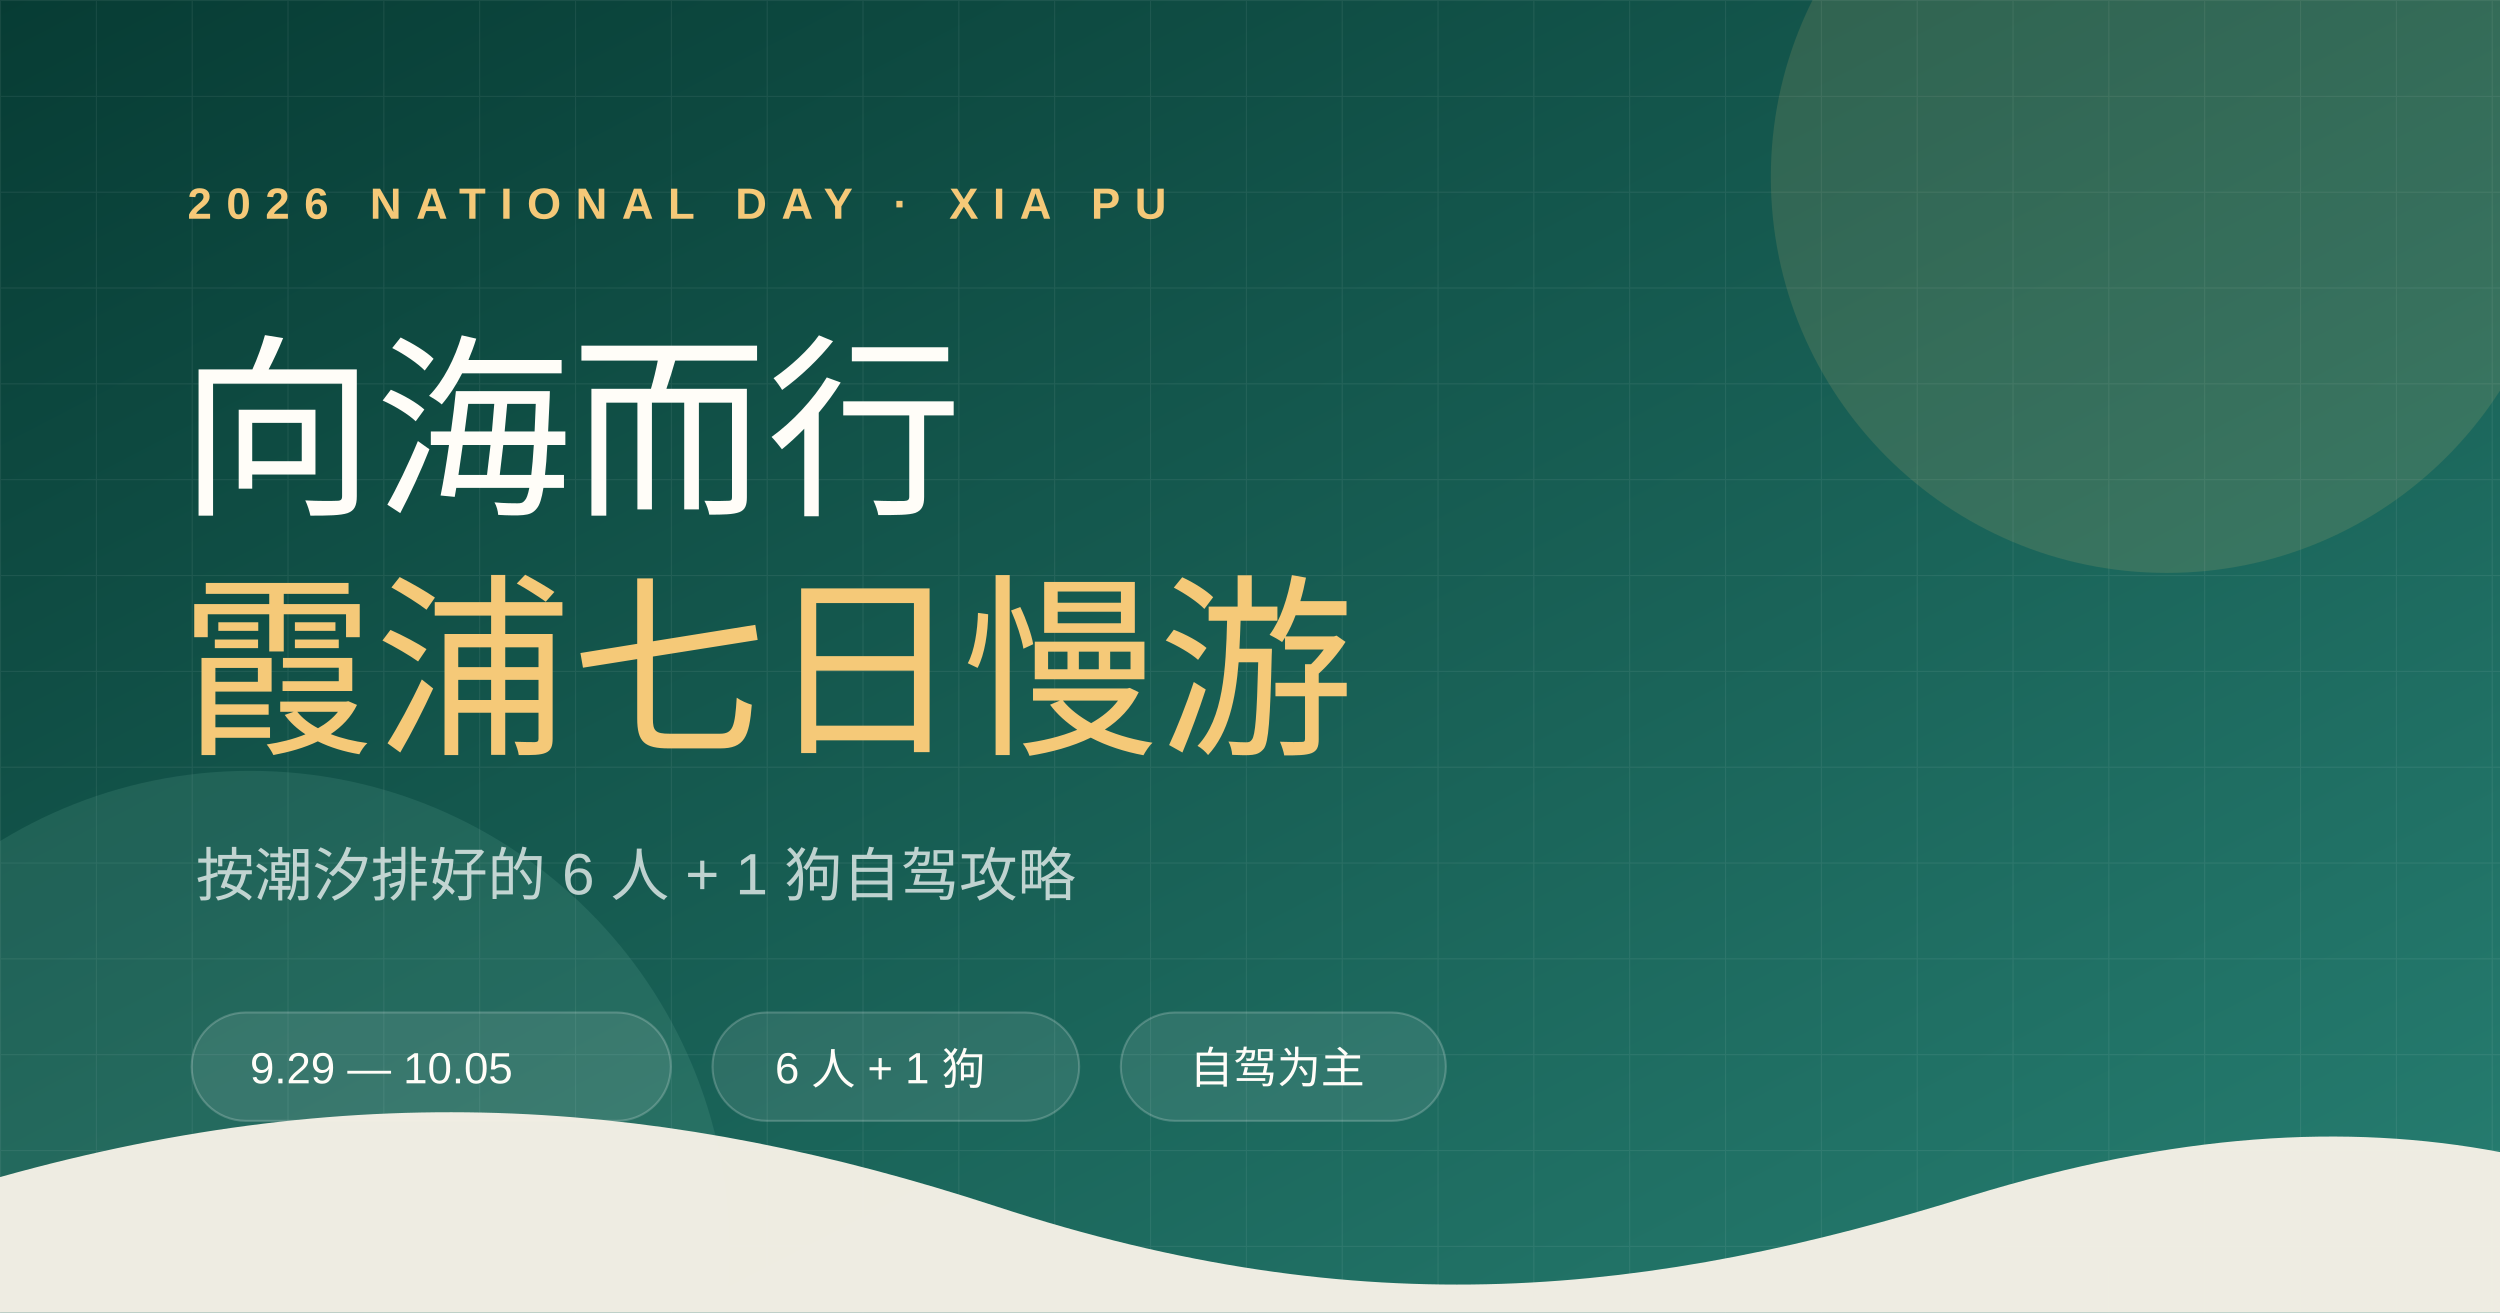
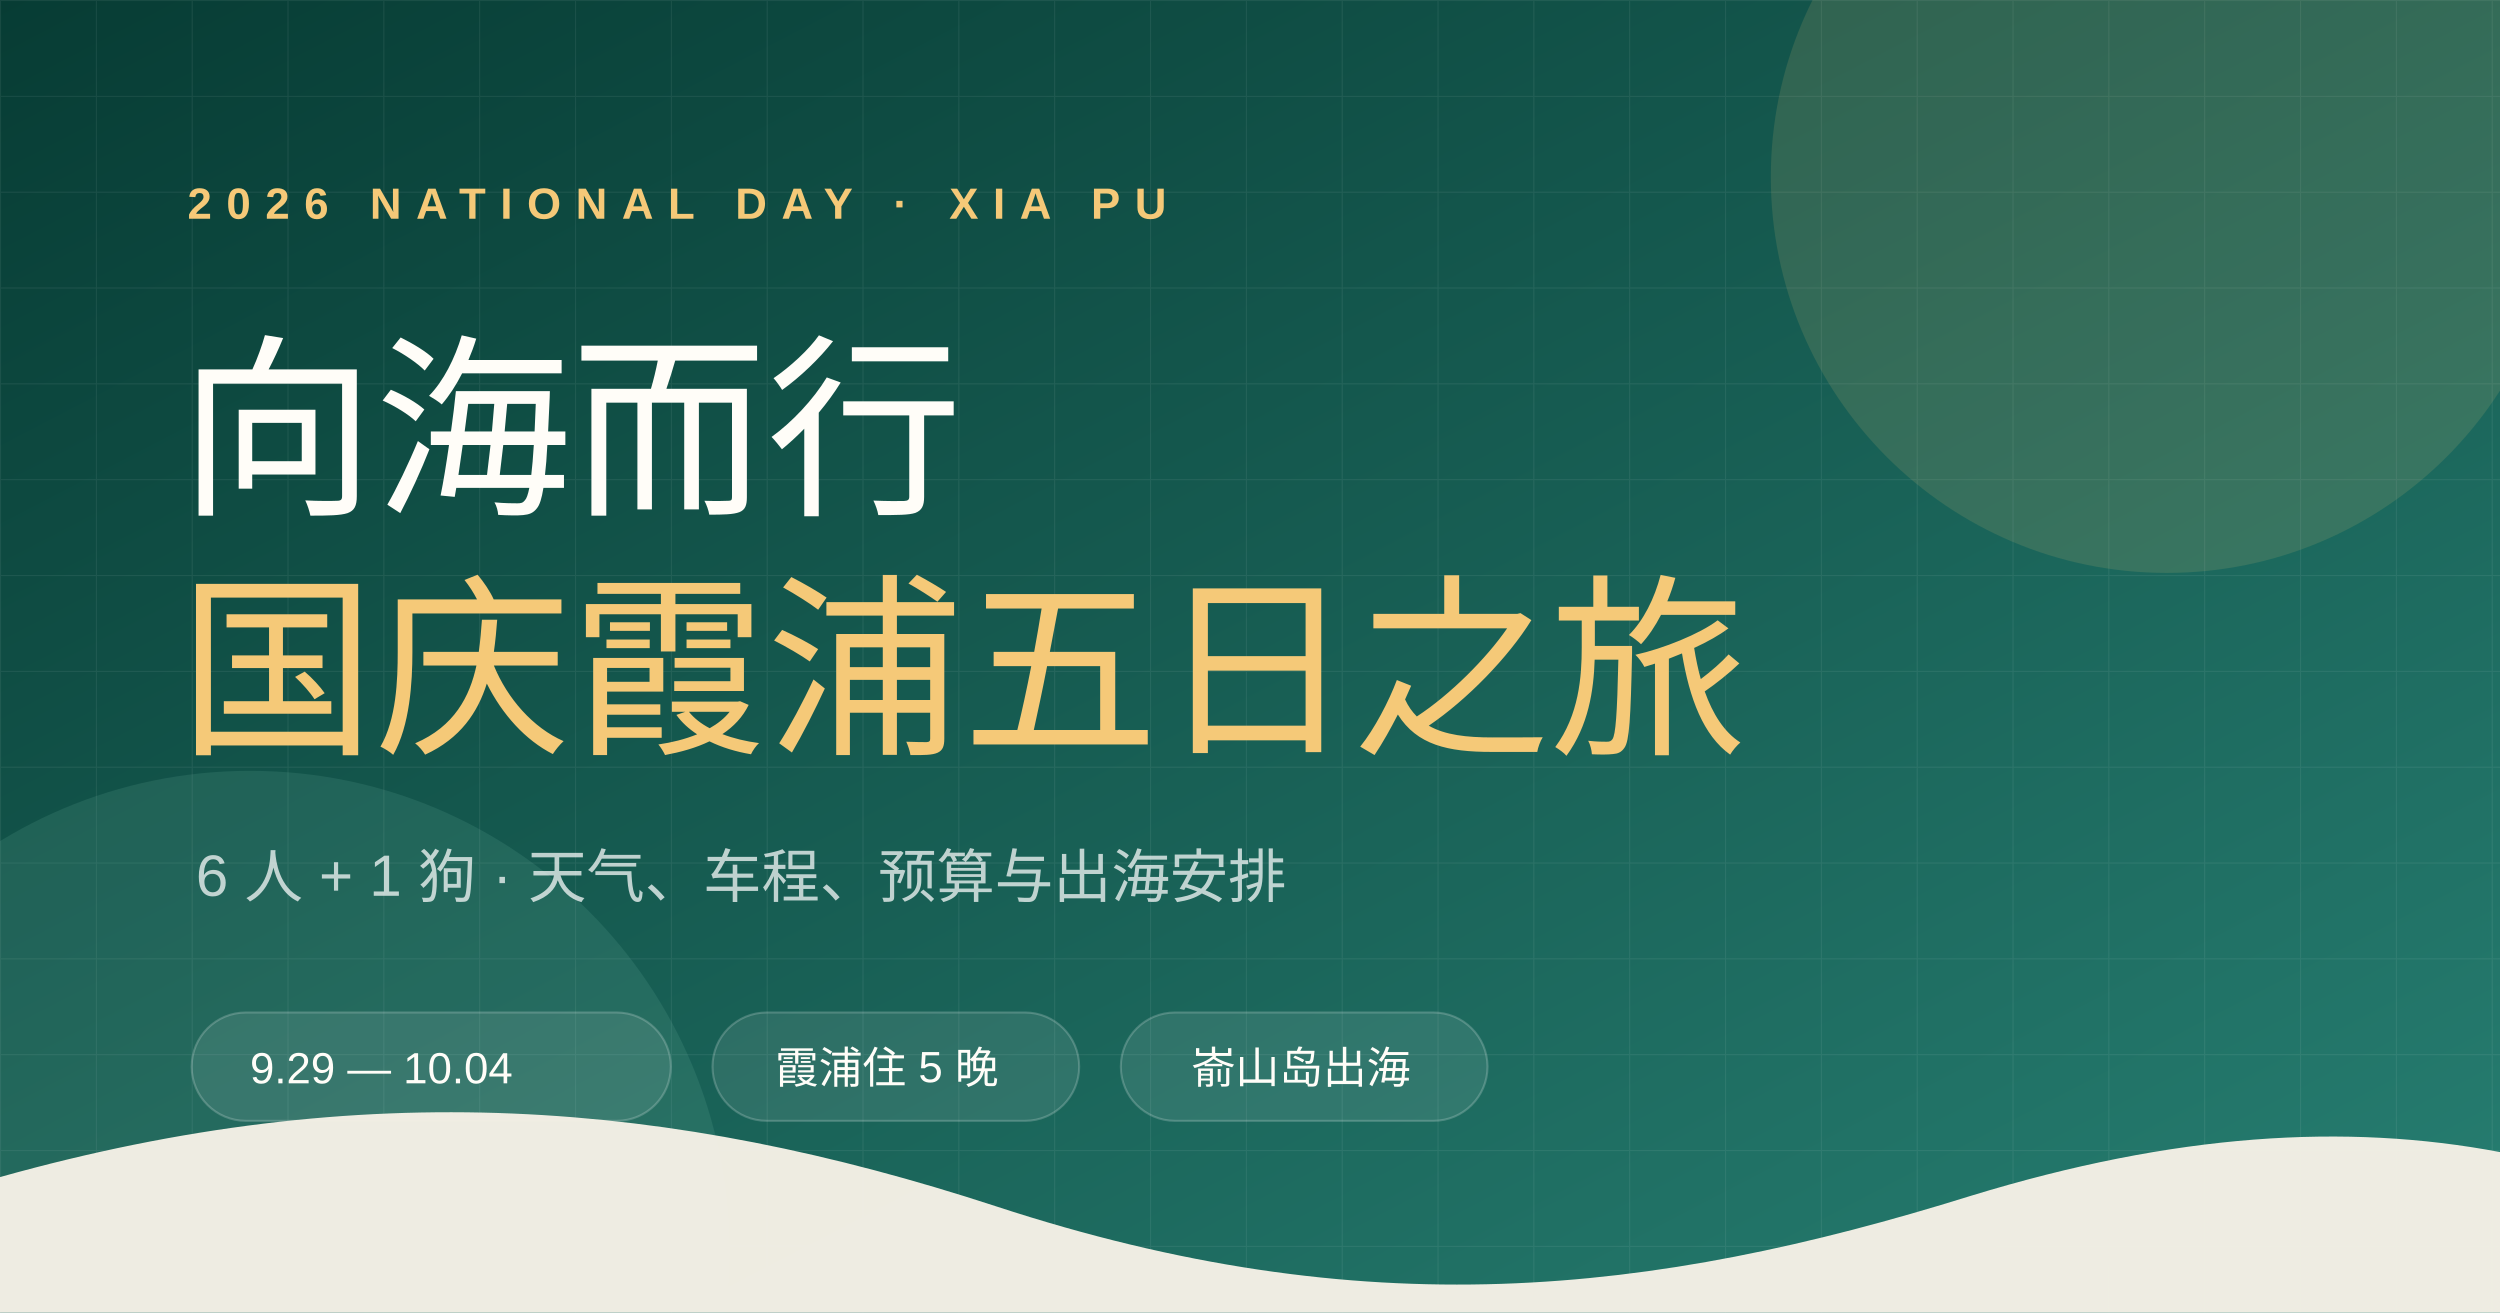
<svg xmlns="http://www.w3.org/2000/svg" width="1200" height="630" viewBox="0 0 1200 630">
  <defs>
    <linearGradient id="bg" x1="0" y1="0" x2="1" y2="1">
      <stop stop-color="#073c34" />
      <stop offset="1" stop-color="#277f72" />
    </linearGradient>
    <pattern id="grid" width="46" height="46" patternUnits="userSpaceOnUse">
      <path d="M46 0H0v46" fill="none" stroke="#fff" stroke-opacity=".07" />
    </pattern>
  </defs>
  <rect width="1200" height="630" fill="url(#bg)" />
  <rect width="1200" height="630" fill="url(#grid)" />
  <circle cx="1040" cy="85" r="190" fill="#f5c978" opacity=".13" />
  <circle cx="120" cy="600" r="230" fill="#7fc2b0" opacity=".14" />
  <text x="90" y="105" fill="#f5c978" font-family="Arial,sans-serif" font-size="21" font-weight="700" letter-spacing="7">2026 NATIONAL DAY · XIA PU</text>
  <text x="86" y="240" fill="#fffdf8" font-family="STSong,Songti SC,serif" font-size="94" font-weight="500">向海而行</text>
-   <text x="86" y="355" fill="#f5c978" font-family="STSong,Songti SC,serif" font-size="94" font-weight="500">霞浦七日慢游</text>
-   <text x="94" y="430" fill="#fff" fill-opacity=".72" font-family="Arial,PingFang SC,sans-serif" font-size="28">按潮汐排好的 6 人 + 1 狗自驾攻略</text>
+   <text x="86" y="355" fill="#f5c978" font-family="STSong,Songti SC,serif" font-size="94" font-weight="500">国庆霞浦五日之旅</text>
+   <text x="94" y="430" fill="#fff" fill-opacity=".72" font-family="Arial,PingFang SC,sans-serif" font-size="28">6 人 + 1 狗 · 天气、车程、预算与出海安排</text>
  <g transform="translate(92 486)" font-family="Arial,PingFang SC,sans-serif" font-size="21" fill="#fffdf8">
    <rect width="230" height="52" rx="26" fill="#fff" fill-opacity=".09" stroke="#fff" stroke-opacity=".2" />
-     <text x="28" y="34">9.29 — 10.05</text>
+     <text x="28" y="34">9.29 — 10.04</text>
    <rect x="250" width="176" height="52" rx="26" fill="#fff" fill-opacity=".09" stroke="#fff" stroke-opacity=".2" />
-     <text x="280" y="34">6 人 + 1 狗</text>
-     <rect x="446" width="156" height="52" rx="26" fill="#fff" fill-opacity=".09" stroke="#fff" stroke-opacity=".2" />
-     <text x="479" y="34">自驾为主</text>
+     <text x="280" y="34">霞浦住 5 晚</text>
+     <rect x="446" width="176" height="52" rx="26" fill="#fff" fill-opacity=".09" stroke="#fff" stroke-opacity=".2" />
+     <text x="480" y="34">嵛山岛出海</text>
  </g>
  <path d="M0 565c175-49 322-37 478 14 177 58 314 43 468-5 98-30 180-35 254-21v77H0Z" fill="#f4f0e5" opacity=".97" />
</svg>
